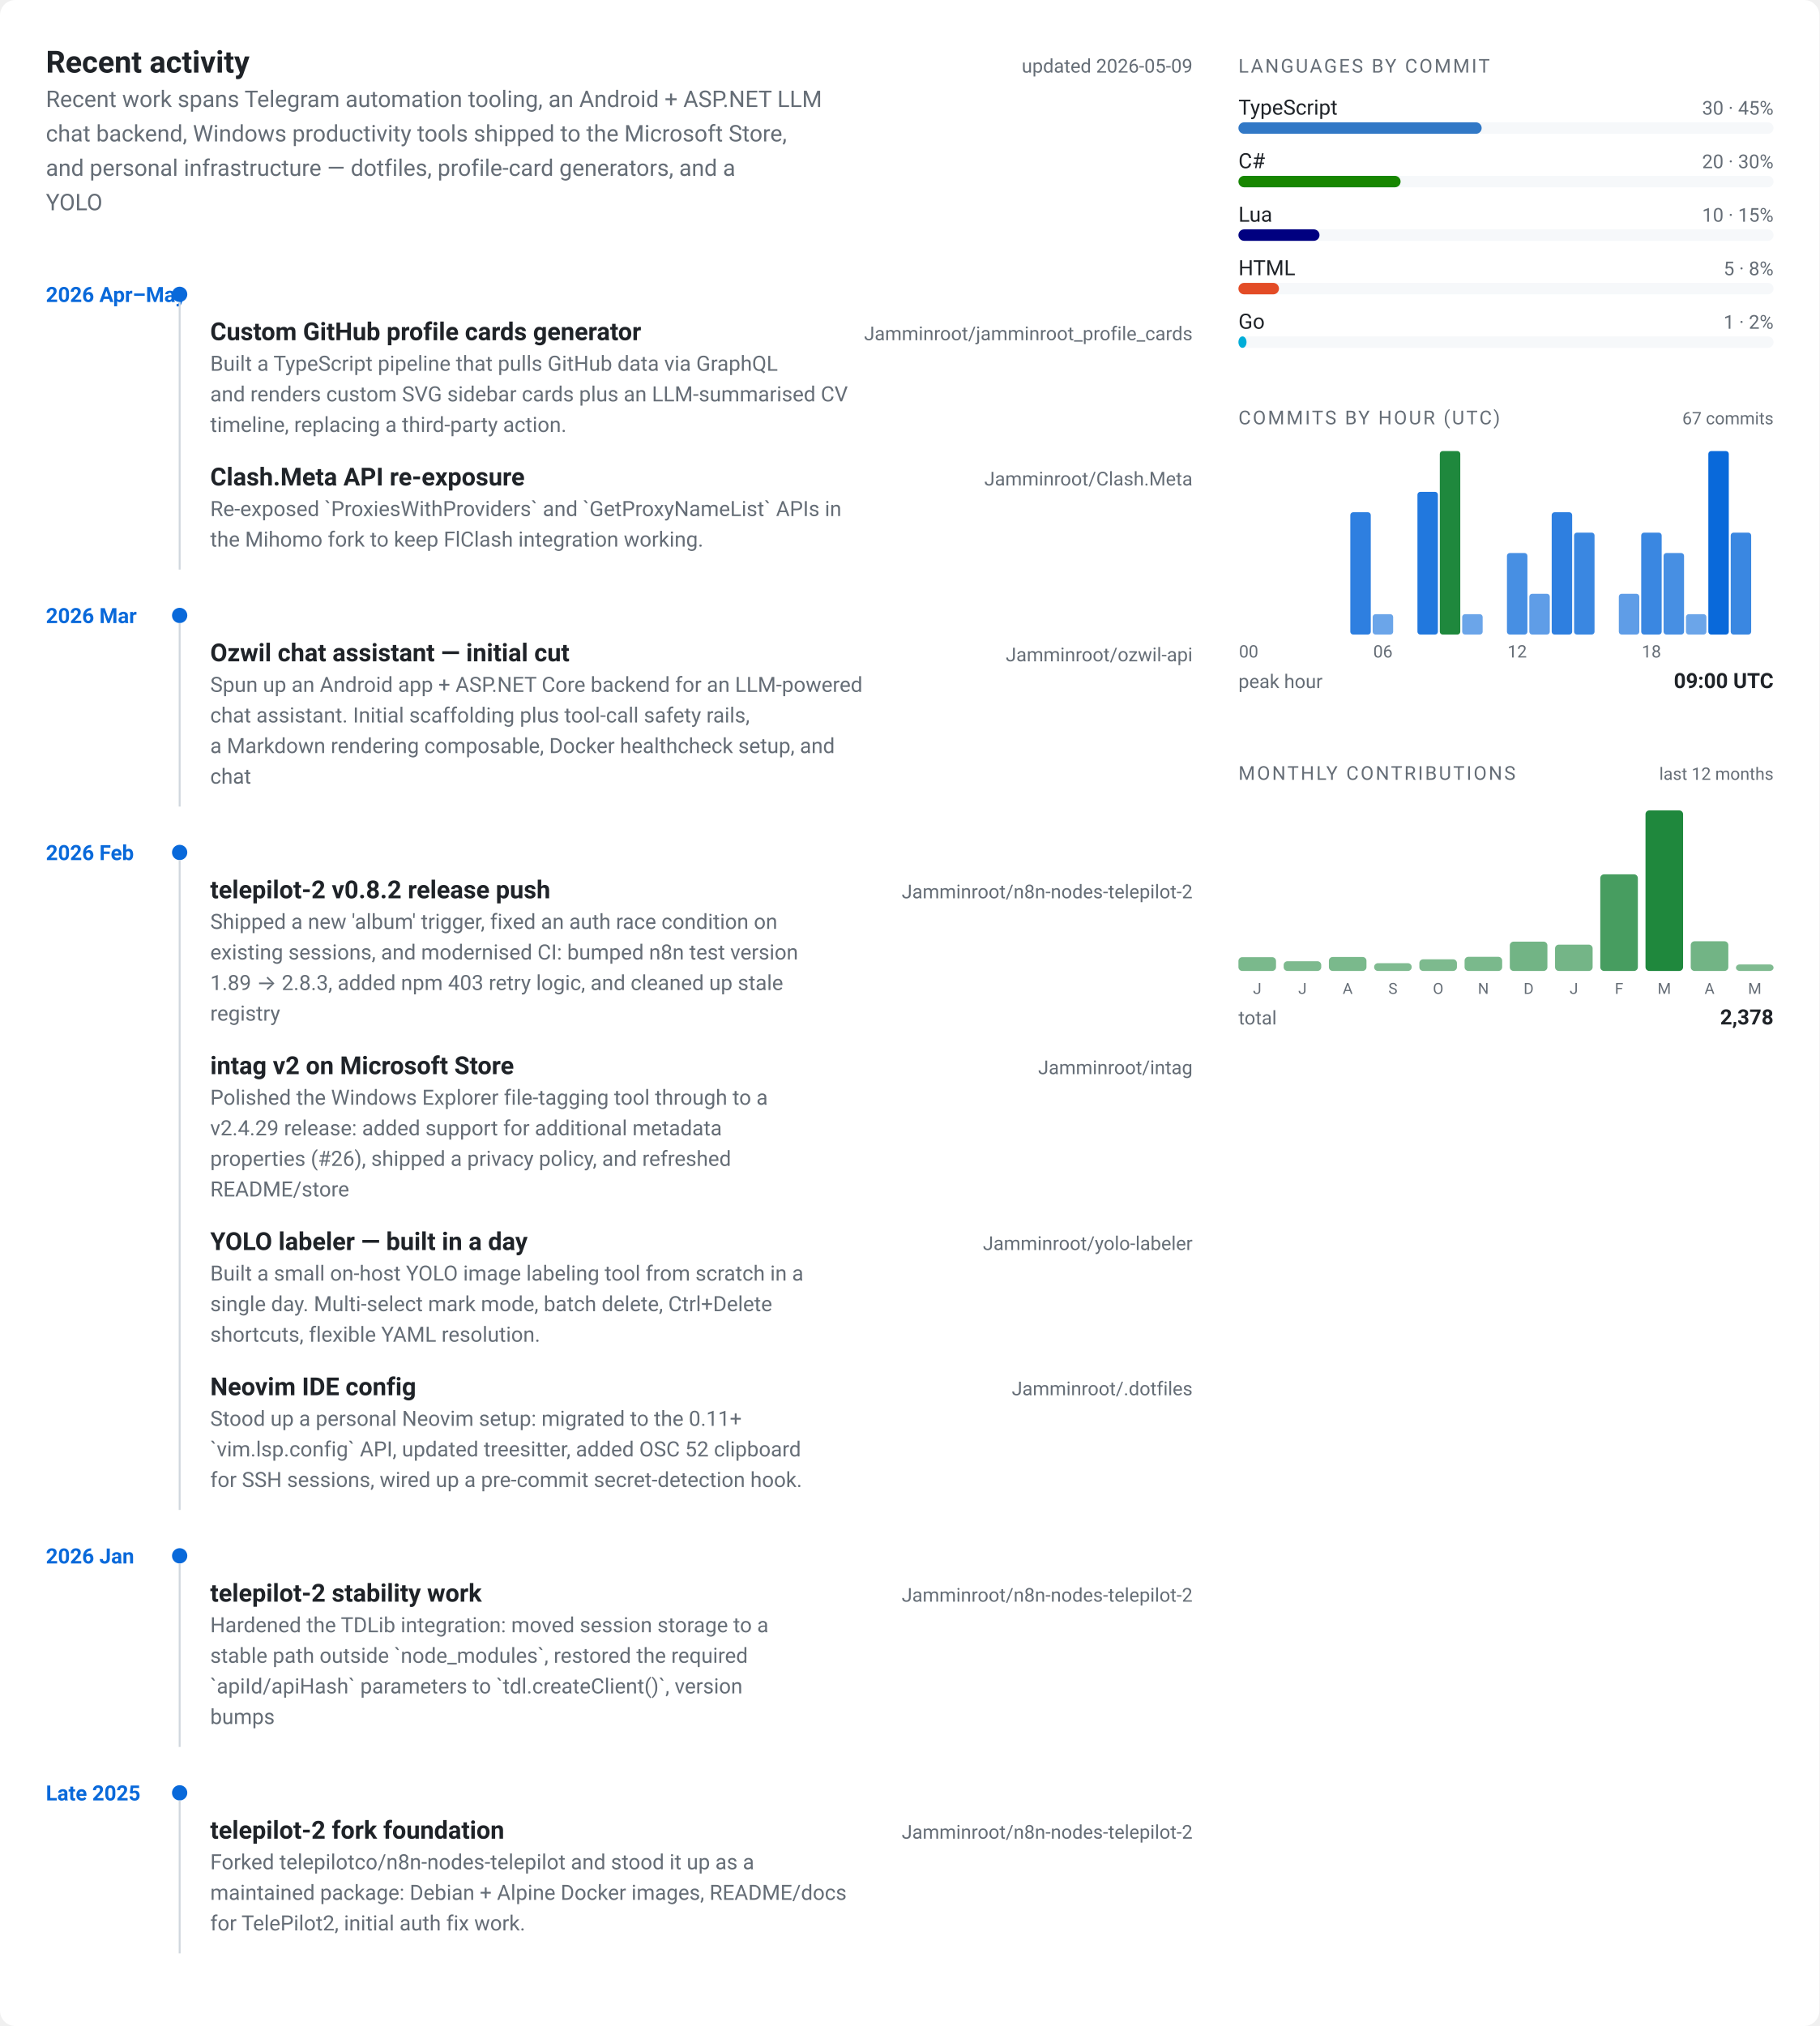
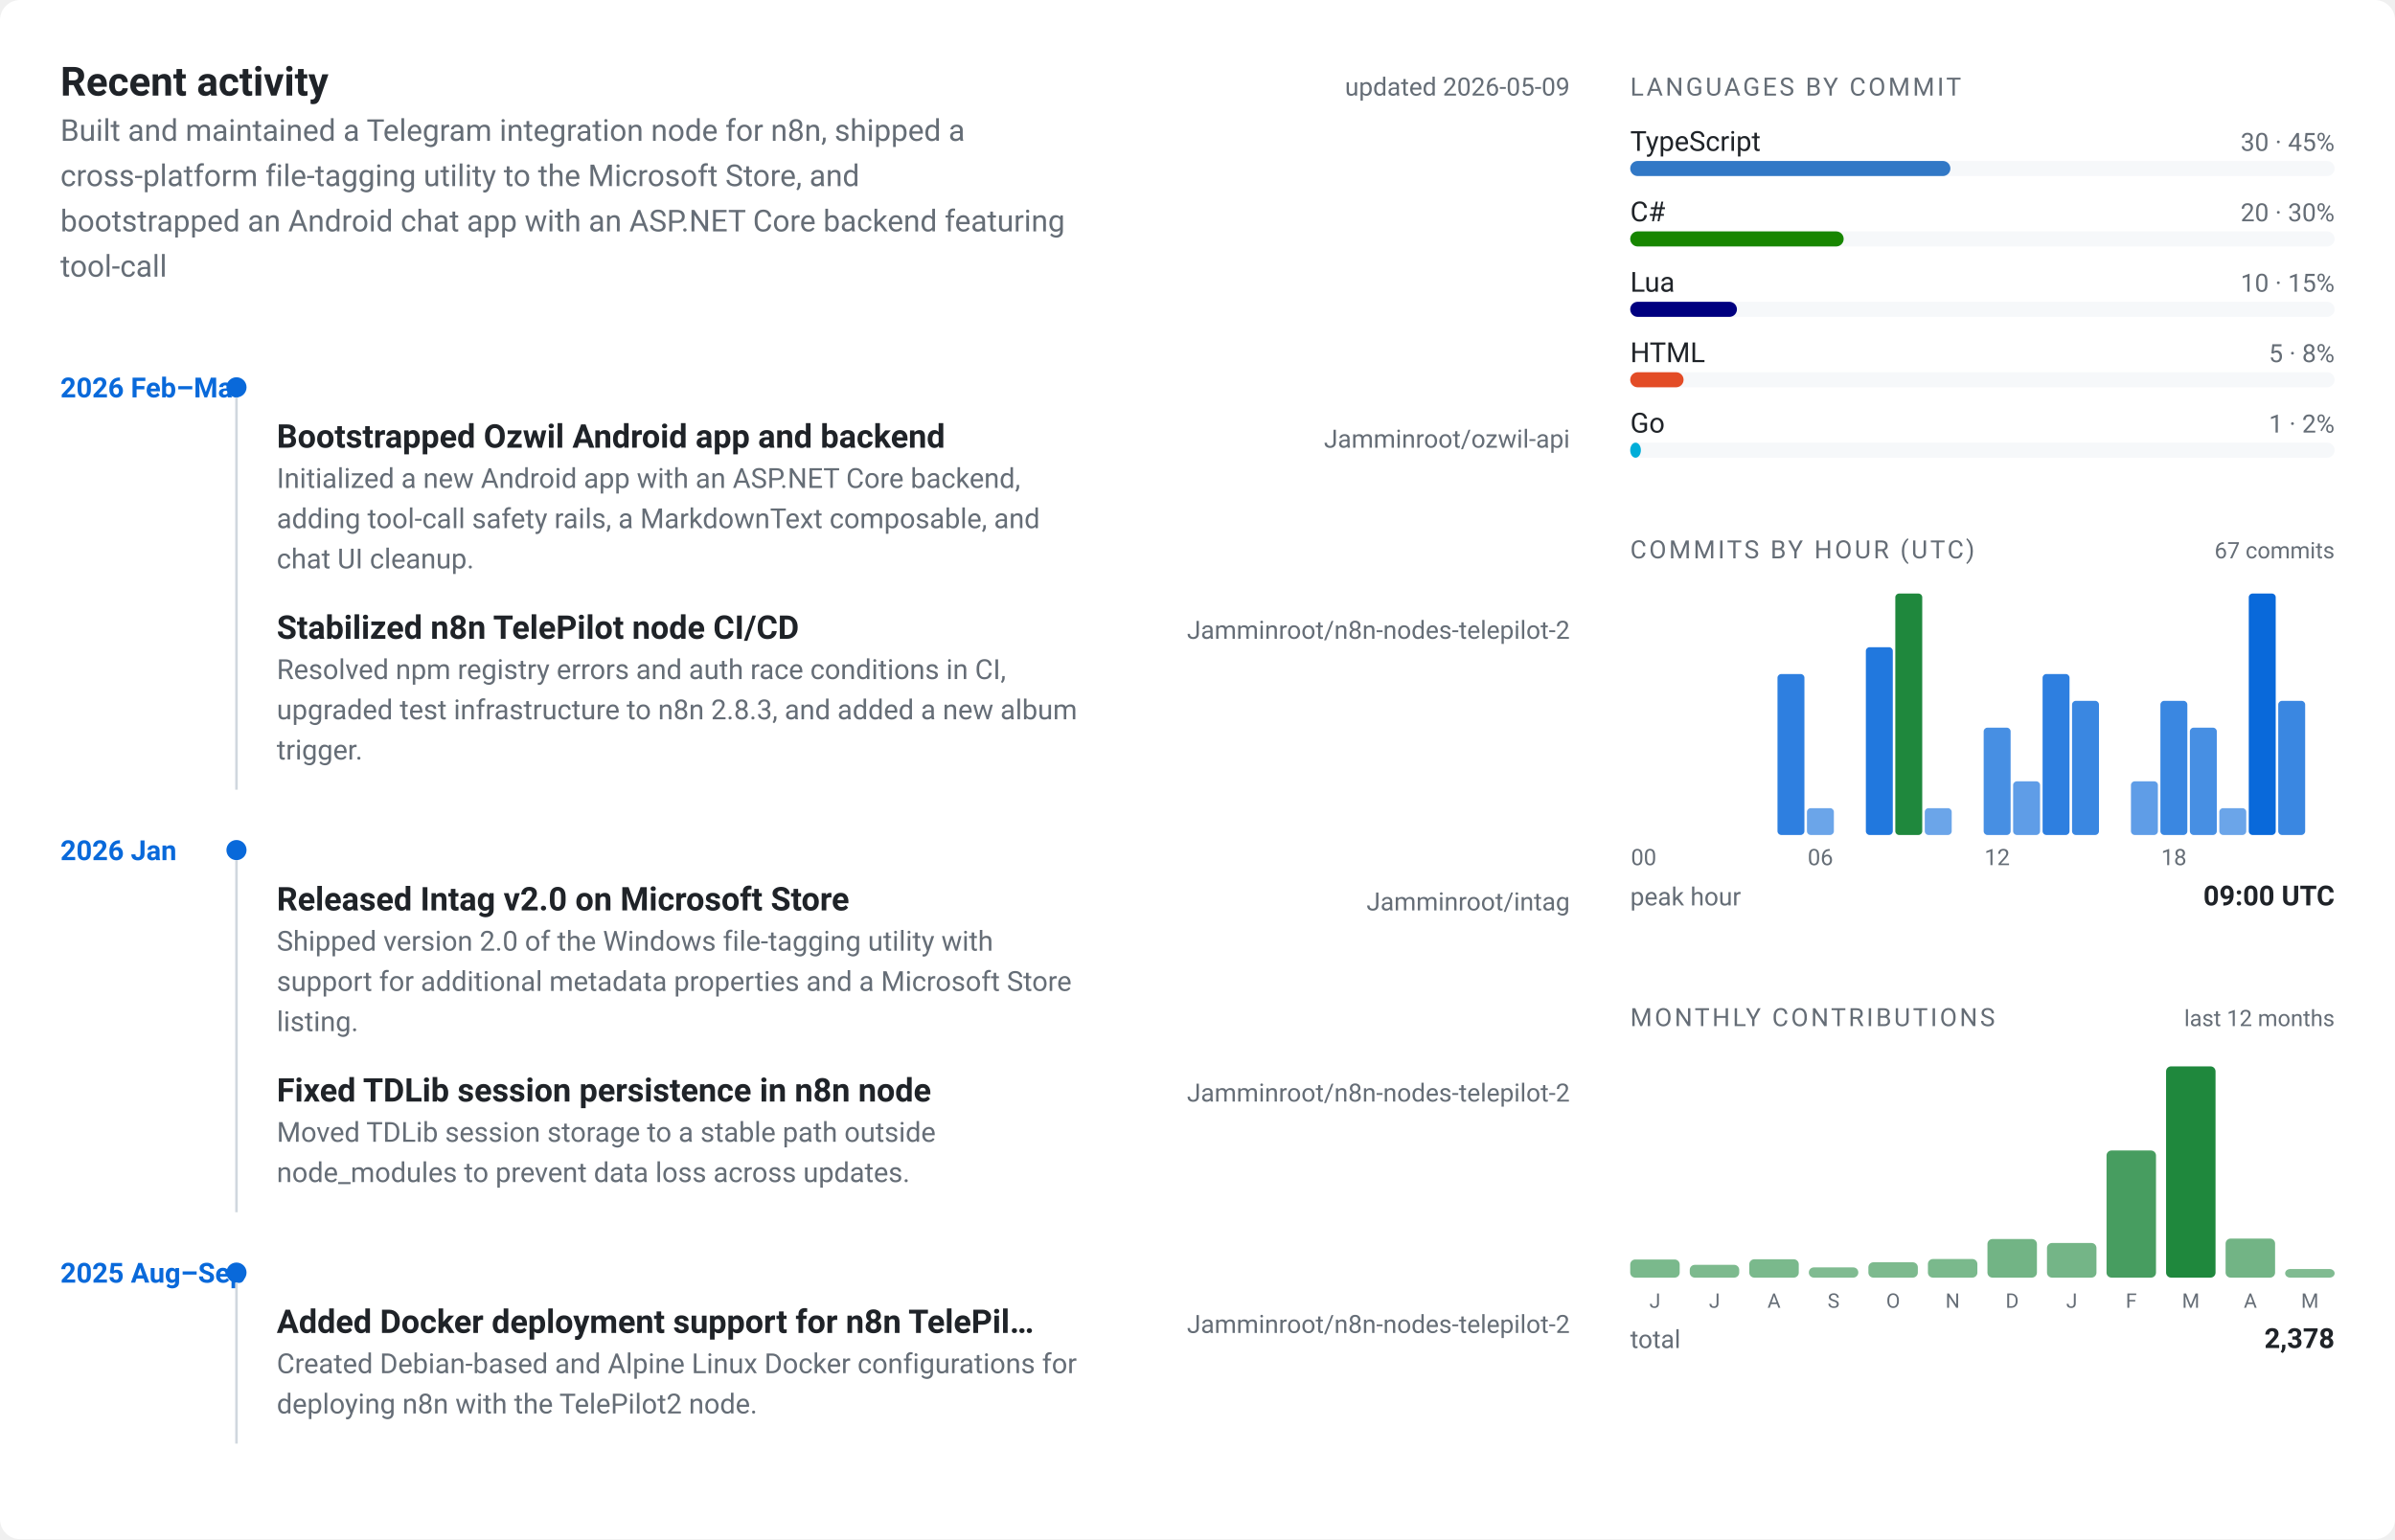
- <svg xmlns="http://www.w3.org/2000/svg" viewBox="0 0 952 1060" width="952" height="1060" role="img" aria-label="Jamminroot profile card">
+ <svg xmlns="http://www.w3.org/2000/svg" viewBox="0 0 952 612" width="952" height="612" role="img" aria-label="Jamminroot profile card">
  <style>
  text { font-family: -apple-system, BlinkMacSystemFont, "Segoe UI", Roboto, "Helvetica Neue", sans-serif; }
  .bg { fill: #ffffff; }
  .panel { fill: #f6f8fa; }
  .border { stroke: #d0d7de; }
  .fg { fill: #1f2328; }
  .muted { fill: #656d76; }
  .accent { fill: #0969da; }
  .accent2 { fill: #1f883d; }
  @media (prefers-color-scheme: dark) {
    .bg { fill: #0d1117; }
    .panel { fill: #161b22; }
    .border { stroke: #30363d; }
    .fg { fill: #e6edf3; }
    .muted { fill: #7d8590; }
    .accent { fill: #58a6ff; }
    .accent2 { fill: #3fb950; }
  }
</style>
-   <rect class="bg" x="0" y="0" width="952" height="1060" rx="8" ry="8" />
+   <rect class="bg" x="0" y="0" width="952" height="612" rx="8" ry="8" />
  <g transform="translate(24, 24)">
    <text class="fg" x="0" y="14" font-size="16" font-weight="700">Recent activity</text>
    <text class="muted" x="600" y="14" font-size="10" text-anchor="end">updated 2026-05-09</text>
-     <text class="muted" x="0" y="32" font-size="12">Recent work spans Telegram automation tooling, an Android + ASP.NET LLM</text>
-     <text class="muted" x="0" y="50" font-size="12">chat backend, Windows productivity tools shipped to the Microsoft Store,</text>
-     <text class="muted" x="0" y="68" font-size="12">and personal infrastructure — dotfiles, profile-card generators, and a</text>
-     <text class="muted" x="0" y="86" font-size="12">YOLO</text>
-     <text class="accent" x="0" y="134" font-size="11" font-weight="600">2026 Apr–May</text>
+     <text class="muted" x="0" y="32" font-size="12">Built and maintained a Telegram integration node for n8n, shipped a</text>
+     <text class="muted" x="0" y="50" font-size="12">cross-platform file-tagging utility to the Microsoft Store, and</text>
+     <text class="muted" x="0" y="68" font-size="12">bootstrapped an Android chat app with an ASP.NET Core backend featuring</text>
+     <text class="muted" x="0" y="86" font-size="12">tool-call</text>
+     <text class="accent" x="0" y="134" font-size="11" font-weight="600">2026 Feb–Mar</text>
    <circle class="accent" cx="70" cy="130" r="4" />
-     <text class="fg" x="86" y="154" font-size="13" font-weight="600">Custom GitHub profile cards generator</text>
-     <text class="muted" x="600" y="154" font-size="10" text-anchor="end">Jamminroot/jamminroot_profile_cards</text>
-     <text class="muted" x="86" y="170" font-size="11">Built a TypeScript pipeline that pulls GitHub data via GraphQL</text>
-     <text class="muted" x="86" y="186" font-size="11">and renders custom SVG sidebar cards plus an LLM-summarised CV</text>
-     <text class="muted" x="86" y="202" font-size="11">timeline, replacing a third-party action.</text>
-     <text class="fg" x="86" y="230" font-size="13" font-weight="600">Clash.Meta API re-exposure</text>
-     <text class="muted" x="600" y="230" font-size="10" text-anchor="end">Jamminroot/Clash.Meta</text>
-     <text class="muted" x="86" y="246" font-size="11">Re-exposed `ProxiesWithProviders` and `GetProxyNameList` APIs in</text>
-     <text class="muted" x="86" y="262" font-size="11">the Mihomo fork to keep FlClash integration working.</text>
-     <line class="border" x1="70" y1="134" x2="70" y2="274" stroke-width="1" />
-     <text class="accent" x="0" y="302" font-size="11" font-weight="600">2026 Mar</text>
-     <circle class="accent" cx="70" cy="298" r="4" />
-     <text class="fg" x="86" y="322" font-size="13" font-weight="600">Ozwil chat assistant — initial cut</text>
-     <text class="muted" x="600" y="322" font-size="10" text-anchor="end">Jamminroot/ozwil-api</text>
-     <text class="muted" x="86" y="338" font-size="11">Spun up an Android app + ASP.NET Core backend for an LLM-powered</text>
-     <text class="muted" x="86" y="354" font-size="11">chat assistant. Initial scaffolding plus tool-call safety rails,</text>
-     <text class="muted" x="86" y="370" font-size="11">a Markdown rendering composable, Docker healthcheck setup, and</text>
-     <text class="muted" x="86" y="386" font-size="11">chat</text>
-     <line class="border" x1="70" y1="302" x2="70" y2="398" stroke-width="1" />
-     <text class="accent" x="0" y="426" font-size="11" font-weight="600">2026 Feb</text>
-     <circle class="accent" cx="70" cy="422" r="4" />
-     <text class="fg" x="86" y="446" font-size="13" font-weight="600">telepilot-2 v0.8.2 release push</text>
-     <text class="muted" x="600" y="446" font-size="10" text-anchor="end">Jamminroot/n8n-nodes-telepilot-2</text>
-     <text class="muted" x="86" y="462" font-size="11">Shipped a new 'album' trigger, fixed an auth race condition on</text>
-     <text class="muted" x="86" y="478" font-size="11">existing sessions, and modernised CI: bumped n8n test version</text>
-     <text class="muted" x="86" y="494" font-size="11">1.89 → 2.8.3, added npm 403 retry logic, and cleaned up stale</text>
-     <text class="muted" x="86" y="510" font-size="11">registry</text>
-     <text class="fg" x="86" y="538" font-size="13" font-weight="600">intag v2 on Microsoft Store</text>
-     <text class="muted" x="600" y="538" font-size="10" text-anchor="end">Jamminroot/intag</text>
-     <text class="muted" x="86" y="554" font-size="11">Polished the Windows Explorer file-tagging tool through to a</text>
-     <text class="muted" x="86" y="570" font-size="11">v2.4.29 release: added support for additional metadata</text>
-     <text class="muted" x="86" y="586" font-size="11">properties (#26), shipped a privacy policy, and refreshed</text>
-     <text class="muted" x="86" y="602" font-size="11">README/store</text>
-     <text class="fg" x="86" y="630" font-size="13" font-weight="600">YOLO labeler — built in a day</text>
-     <text class="muted" x="600" y="630" font-size="10" text-anchor="end">Jamminroot/yolo-labeler</text>
-     <text class="muted" x="86" y="646" font-size="11">Built a small on-host YOLO image labeling tool from scratch in a</text>
-     <text class="muted" x="86" y="662" font-size="11">single day. Multi-select mark mode, batch delete, Ctrl+Delete</text>
-     <text class="muted" x="86" y="678" font-size="11">shortcuts, flexible YAML resolution.</text>
-     <text class="fg" x="86" y="706" font-size="13" font-weight="600">Neovim IDE config</text>
-     <text class="muted" x="600" y="706" font-size="10" text-anchor="end">Jamminroot/.dotfiles</text>
-     <text class="muted" x="86" y="722" font-size="11">Stood up a personal Neovim setup: migrated to the 0.11+</text>
-     <text class="muted" x="86" y="738" font-size="11">`vim.lsp.config` API, updated treesitter, added OSC 52 clipboard</text>
-     <text class="muted" x="86" y="754" font-size="11">for SSH sessions, wired up a pre-commit secret-detection hook.</text>
-     <line class="border" x1="70" y1="426" x2="70" y2="766" stroke-width="1" />
-     <text class="accent" x="0" y="794" font-size="11" font-weight="600">2026 Jan</text>
-     <circle class="accent" cx="70" cy="790" r="4" />
-     <text class="fg" x="86" y="814" font-size="13" font-weight="600">telepilot-2 stability work</text>
-     <text class="muted" x="600" y="814" font-size="10" text-anchor="end">Jamminroot/n8n-nodes-telepilot-2</text>
-     <text class="muted" x="86" y="830" font-size="11">Hardened the TDLib integration: moved session storage to a</text>
-     <text class="muted" x="86" y="846" font-size="11">stable path outside `node_modules`, restored the required</text>
-     <text class="muted" x="86" y="862" font-size="11">`apiId/apiHash` parameters to `tdl.createClient()`, version</text>
-     <text class="muted" x="86" y="878" font-size="11">bumps</text>
-     <line class="border" x1="70" y1="794" x2="70" y2="890" stroke-width="1" />
-     <text class="accent" x="0" y="918" font-size="11" font-weight="600">Late 2025</text>
-     <circle class="accent" cx="70" cy="914" r="4" />
-     <text class="fg" x="86" y="938" font-size="13" font-weight="600">telepilot-2 fork foundation</text>
-     <text class="muted" x="600" y="938" font-size="10" text-anchor="end">Jamminroot/n8n-nodes-telepilot-2</text>
-     <text class="muted" x="86" y="954" font-size="11">Forked telepilotco/n8n-nodes-telepilot and stood it up as a</text>
-     <text class="muted" x="86" y="970" font-size="11">maintained package: Debian + Alpine Docker images, README/docs</text>
-     <text class="muted" x="86" y="986" font-size="11">for TelePilot2, initial auth fix work.</text>
-     <line class="border" x1="70" y1="918" x2="70" y2="998" stroke-width="1" />
+     <text class="fg" x="86" y="154" font-size="13" font-weight="600">Bootstrapped Ozwil Android app and backend</text>
+     <text class="muted" x="600" y="154" font-size="10" text-anchor="end">Jamminroot/ozwil-api</text>
+     <text class="muted" x="86" y="170" font-size="11">Initialized a new Android app with an ASP.NET Core backend,</text>
+     <text class="muted" x="86" y="186" font-size="11">adding tool-call safety rails, a MarkdownText composable, and</text>
+     <text class="muted" x="86" y="202" font-size="11">chat UI cleanup.</text>
+     <text class="fg" x="86" y="230" font-size="13" font-weight="600">Stabilized n8n TelePilot node CI/CD</text>
+     <text class="muted" x="600" y="230" font-size="10" text-anchor="end">Jamminroot/n8n-nodes-telepilot-2</text>
+     <text class="muted" x="86" y="246" font-size="11">Resolved npm registry errors and auth race conditions in CI,</text>
+     <text class="muted" x="86" y="262" font-size="11">upgraded test infrastructure to n8n 2.8.3, and added a new album</text>
+     <text class="muted" x="86" y="278" font-size="11">trigger.</text>
+     <line class="border" x1="70" y1="134" x2="70" y2="290" stroke-width="1" />
+     <text class="accent" x="0" y="318" font-size="11" font-weight="600">2026 Jan</text>
+     <circle class="accent" cx="70" cy="314" r="4" />
+     <text class="fg" x="86" y="338" font-size="13" font-weight="600">Released Intag v2.0 on Microsoft Store</text>
+     <text class="muted" x="600" y="338" font-size="10" text-anchor="end">Jamminroot/intag</text>
+     <text class="muted" x="86" y="354" font-size="11">Shipped version 2.0 of the Windows file-tagging utility with</text>
+     <text class="muted" x="86" y="370" font-size="11">support for additional metadata properties and a Microsoft Store</text>
+     <text class="muted" x="86" y="386" font-size="11">listing.</text>
+     <text class="fg" x="86" y="414" font-size="13" font-weight="600">Fixed TDLib session persistence in n8n node</text>
+     <text class="muted" x="600" y="414" font-size="10" text-anchor="end">Jamminroot/n8n-nodes-telepilot-2</text>
+     <text class="muted" x="86" y="430" font-size="11">Moved TDLib session storage to a stable path outside</text>
+     <text class="muted" x="86" y="446" font-size="11">node_modules to prevent data loss across updates.</text>
+     <line class="border" x1="70" y1="318" x2="70" y2="458" stroke-width="1" />
+     <text class="accent" x="0" y="486" font-size="11" font-weight="600">2025 Aug–Sep</text>
+     <circle class="accent" cx="70" cy="482" r="4" />
+     <text class="fg" x="86" y="506" font-size="13" font-weight="600">Added Docker deployment support for n8n TelePil…</text>
+     <text class="muted" x="600" y="506" font-size="10" text-anchor="end">Jamminroot/n8n-nodes-telepilot-2</text>
+     <text class="muted" x="86" y="522" font-size="11">Created Debian-based and Alpine Linux Docker configurations for</text>
+     <text class="muted" x="86" y="538" font-size="11">deploying n8n with the TelePilot2 node.</text>
+     <line class="border" x1="70" y1="486" x2="70" y2="550" stroke-width="1" />
  </g>
  <g transform="translate(648, 24)">
    <text class="muted" x="0" y="14" font-size="10" letter-spacing="0.1em">LANGUAGES BY COMMIT</text>
    <text class="fg" x="0" y="36" font-size="11">TypeScript</text>
    <text class="muted" x="280" y="36" font-size="10" text-anchor="end">30 · 45%</text>
    <rect class="panel" x="0" y="40" width="280" height="6" rx="3" ry="3" />
    <rect x="0" y="40" width="127.273" height="6" rx="3" ry="3" fill="#3178c6" />
    <text class="fg" x="0" y="64" font-size="11">C#</text>
    <text class="muted" x="280" y="64" font-size="10" text-anchor="end">20 · 30%</text>
    <rect class="panel" x="0" y="68" width="280" height="6" rx="3" ry="3" />
    <rect x="0" y="68" width="84.848" height="6" rx="3" ry="3" fill="#178600" />
    <text class="fg" x="0" y="92" font-size="11">Lua</text>
    <text class="muted" x="280" y="92" font-size="10" text-anchor="end">10 · 15%</text>
    <rect class="panel" x="0" y="96" width="280" height="6" rx="3" ry="3" />
    <rect x="0" y="96" width="42.424" height="6" rx="3" ry="3" fill="#000080" />
    <text class="fg" x="0" y="120" font-size="11">HTML</text>
    <text class="muted" x="280" y="120" font-size="10" text-anchor="end">5 · 8%</text>
    <rect class="panel" x="0" y="124" width="280" height="6" rx="3" ry="3" />
    <rect x="0" y="124" width="21.212" height="6" rx="3" ry="3" fill="#e34c26" />
    <text class="fg" x="0" y="148" font-size="11">Go</text>
    <text class="muted" x="280" y="148" font-size="10" text-anchor="end">1 · 2%</text>
    <rect class="panel" x="0" y="152" width="280" height="6" rx="3" ry="3" />
    <rect x="0" y="152" width="4.242" height="6" rx="3" ry="3" fill="#00ADD8" />
  </g>
  <g transform="translate(648, 208)">
    <text class="muted" x="0" y="14" font-size="10" letter-spacing="0.1em">COMMITS BY HOUR (UTC)</text>
    <text class="muted" x="280" y="14" font-size="9" text-anchor="end">67 commits</text>
    <rect class="accent" x="0" y="124" width="10.708" height="0" rx="1.5" ry="1.5" opacity="0.55" />
    <rect class="accent" x="11.708" y="124" width="10.708" height="0" rx="1.5" ry="1.5" opacity="0.55" />
    <rect class="accent" x="23.417" y="124" width="10.708" height="0" rx="1.5" ry="1.5" opacity="0.55" />
    <rect class="accent" x="35.125" y="124" width="10.708" height="0" rx="1.5" ry="1.5" opacity="0.55" />
    <rect class="accent" x="46.833" y="124" width="10.708" height="0" rx="1.5" ry="1.5" opacity="0.55" />
    <rect class="accent" x="58.542" y="60" width="10.708" height="64" rx="1.5" ry="1.5" opacity="0.85" />
    <rect class="accent" x="70.25" y="113.333" width="10.708" height="10.667" rx="1.5" ry="1.5" opacity="0.60" />
    <rect class="accent" x="81.958" y="124" width="10.708" height="0" rx="1.5" ry="1.5" opacity="0.55" />
    <rect class="accent" x="93.667" y="49.333" width="10.708" height="74.667" rx="1.5" ry="1.5" opacity="0.90" />
    <rect class="accent2" x="105.375" y="28" width="10.708" height="96" rx="1.5" ry="1.5" opacity="1.00" />
    <rect class="accent" x="117.083" y="113.333" width="10.708" height="10.667" rx="1.5" ry="1.5" opacity="0.60" />
    <rect class="accent" x="128.792" y="124" width="10.708" height="0" rx="1.5" ry="1.5" opacity="0.55" />
    <rect class="accent" x="140.5" y="81.333" width="10.708" height="42.667" rx="1.5" ry="1.5" opacity="0.75" />
    <rect class="accent" x="152.208" y="102.667" width="10.708" height="21.333" rx="1.5" ry="1.5" opacity="0.65" />
    <rect class="accent" x="163.917" y="60" width="10.708" height="64" rx="1.5" ry="1.5" opacity="0.85" />
    <rect class="accent" x="175.625" y="70.667" width="10.708" height="53.333" rx="1.5" ry="1.5" opacity="0.80" />
    <rect class="accent" x="187.333" y="124" width="10.708" height="0" rx="1.5" ry="1.5" opacity="0.55" />
    <rect class="accent" x="199.042" y="102.667" width="10.708" height="21.333" rx="1.5" ry="1.5" opacity="0.65" />
    <rect class="accent" x="210.75" y="70.667" width="10.708" height="53.333" rx="1.5" ry="1.5" opacity="0.80" />
    <rect class="accent" x="222.458" y="81.333" width="10.708" height="42.667" rx="1.5" ry="1.5" opacity="0.75" />
    <rect class="accent" x="234.167" y="113.333" width="10.708" height="10.667" rx="1.5" ry="1.5" opacity="0.60" />
    <rect class="accent" x="245.875" y="28" width="10.708" height="96" rx="1.5" ry="1.5" opacity="1.00" />
    <rect class="accent" x="257.583" y="70.667" width="10.708" height="53.333" rx="1.5" ry="1.5" opacity="0.80" />
    <rect class="accent" x="269.292" y="124" width="10.708" height="0" rx="1.5" ry="1.5" opacity="0.55" />
    <text class="muted" x="5.354" y="136" font-size="9" text-anchor="middle">00</text>
    <text class="muted" x="75.604" y="136" font-size="9" text-anchor="middle">06</text>
    <text class="muted" x="145.854" y="136" font-size="9" text-anchor="middle">12</text>
    <text class="muted" x="216.104" y="136" font-size="9" text-anchor="middle">18</text>
    <text class="muted" x="0" y="152" font-size="10">peak hour</text>
    <text class="fg" x="280" y="152" font-size="11" text-anchor="end" font-weight="600">09:00 UTC</text>
  </g>
  <g transform="translate(648, 394)">
    <text class="muted" x="0" y="14" font-size="10" letter-spacing="0.1em">MONTHLY CONTRIBUTIONS</text>
    <text class="muted" x="280" y="14" font-size="9" text-anchor="end">last 12 months</text>
    <rect class="accent2" x="0" y="106.792" width="19.667" height="7.208" rx="2" ry="2" opacity="0.59" />
    <text class="muted" x="9.833" y="126" font-size="8" text-anchor="middle">J</text>
    <rect class="accent2" x="23.667" y="108.917" width="19.667" height="5.083" rx="2" ry="2" opacity="0.58" />
    <text class="muted" x="33.5" y="126" font-size="8" text-anchor="middle">J</text>
    <rect class="accent2" x="47.333" y="106.7" width="19.667" height="7.3" rx="2" ry="2" opacity="0.59" />
    <text class="muted" x="57.167" y="126" font-size="8" text-anchor="middle">A</text>
    <rect class="accent2" x="71" y="109.934" width="19.667" height="4.066" rx="2" ry="2" opacity="0.57" />
    <text class="muted" x="80.833" y="126" font-size="8" text-anchor="middle">S</text>
    <rect class="accent2" x="94.667" y="107.901" width="19.667" height="6.099" rx="2" ry="2" opacity="0.58" />
    <text class="muted" x="104.5" y="126" font-size="8" text-anchor="middle">O</text>
    <rect class="accent2" x="118.333" y="106.607" width="19.667" height="7.393" rx="2" ry="2" opacity="0.59" />
    <text class="muted" x="128.167" y="126" font-size="8" text-anchor="middle">N</text>
    <rect class="accent2" x="142" y="98.66" width="19.667" height="15.34" rx="2" ry="2" opacity="0.63" />
    <text class="muted" x="151.833" y="126" font-size="8" text-anchor="middle">D</text>
    <rect class="accent2" x="165.667" y="100.231" width="19.667" height="13.769" rx="2" ry="2" opacity="0.62" />
    <text class="muted" x="175.5" y="126" font-size="8" text-anchor="middle">J</text>
    <rect class="accent2" x="189.333" y="63.452" width="19.667" height="50.548" rx="2" ry="2" opacity="0.82" />
    <text class="muted" x="199.167" y="126" font-size="8" text-anchor="middle">F</text>
    <rect class="accent2" x="213" y="30" width="19.667" height="84" rx="2" ry="2" opacity="1.00" />
    <text class="muted" x="222.833" y="126" font-size="8" text-anchor="middle">M</text>
    <rect class="accent2" x="236.667" y="98.475" width="19.667" height="15.525" rx="2" ry="2" opacity="0.63" />
    <text class="muted" x="246.5" y="126" font-size="8" text-anchor="middle">A</text>
    <rect class="accent2" x="260.333" y="110.581" width="19.667" height="3.419" rx="2" ry="2" opacity="0.57" />
    <text class="muted" x="270.167" y="126" font-size="8" text-anchor="middle">M</text>
    <text class="muted" x="0" y="142" font-size="10">total</text>
    <text class="fg" x="280" y="142" font-size="11" text-anchor="end" font-weight="600">2,378</text>
  </g>
</svg>
